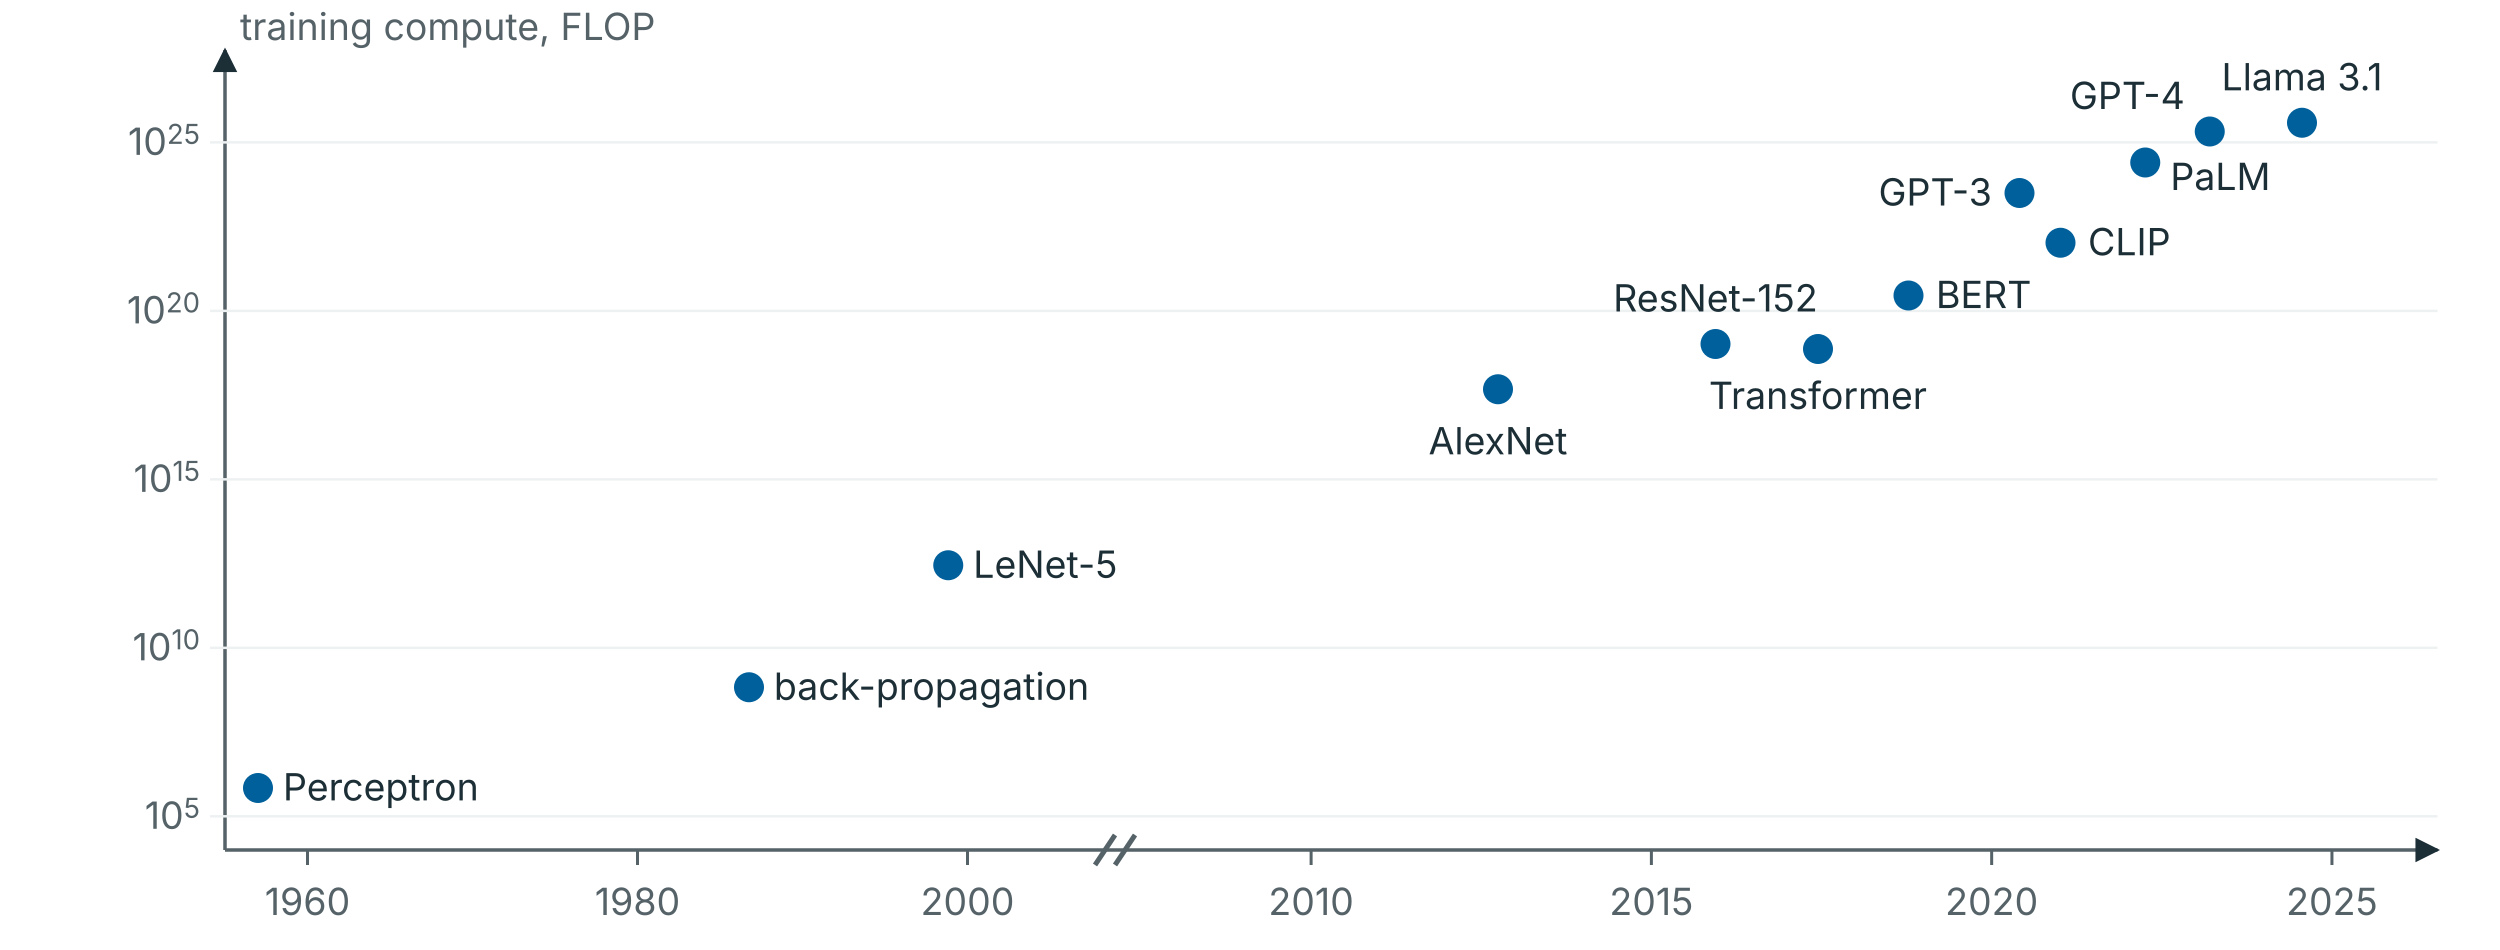
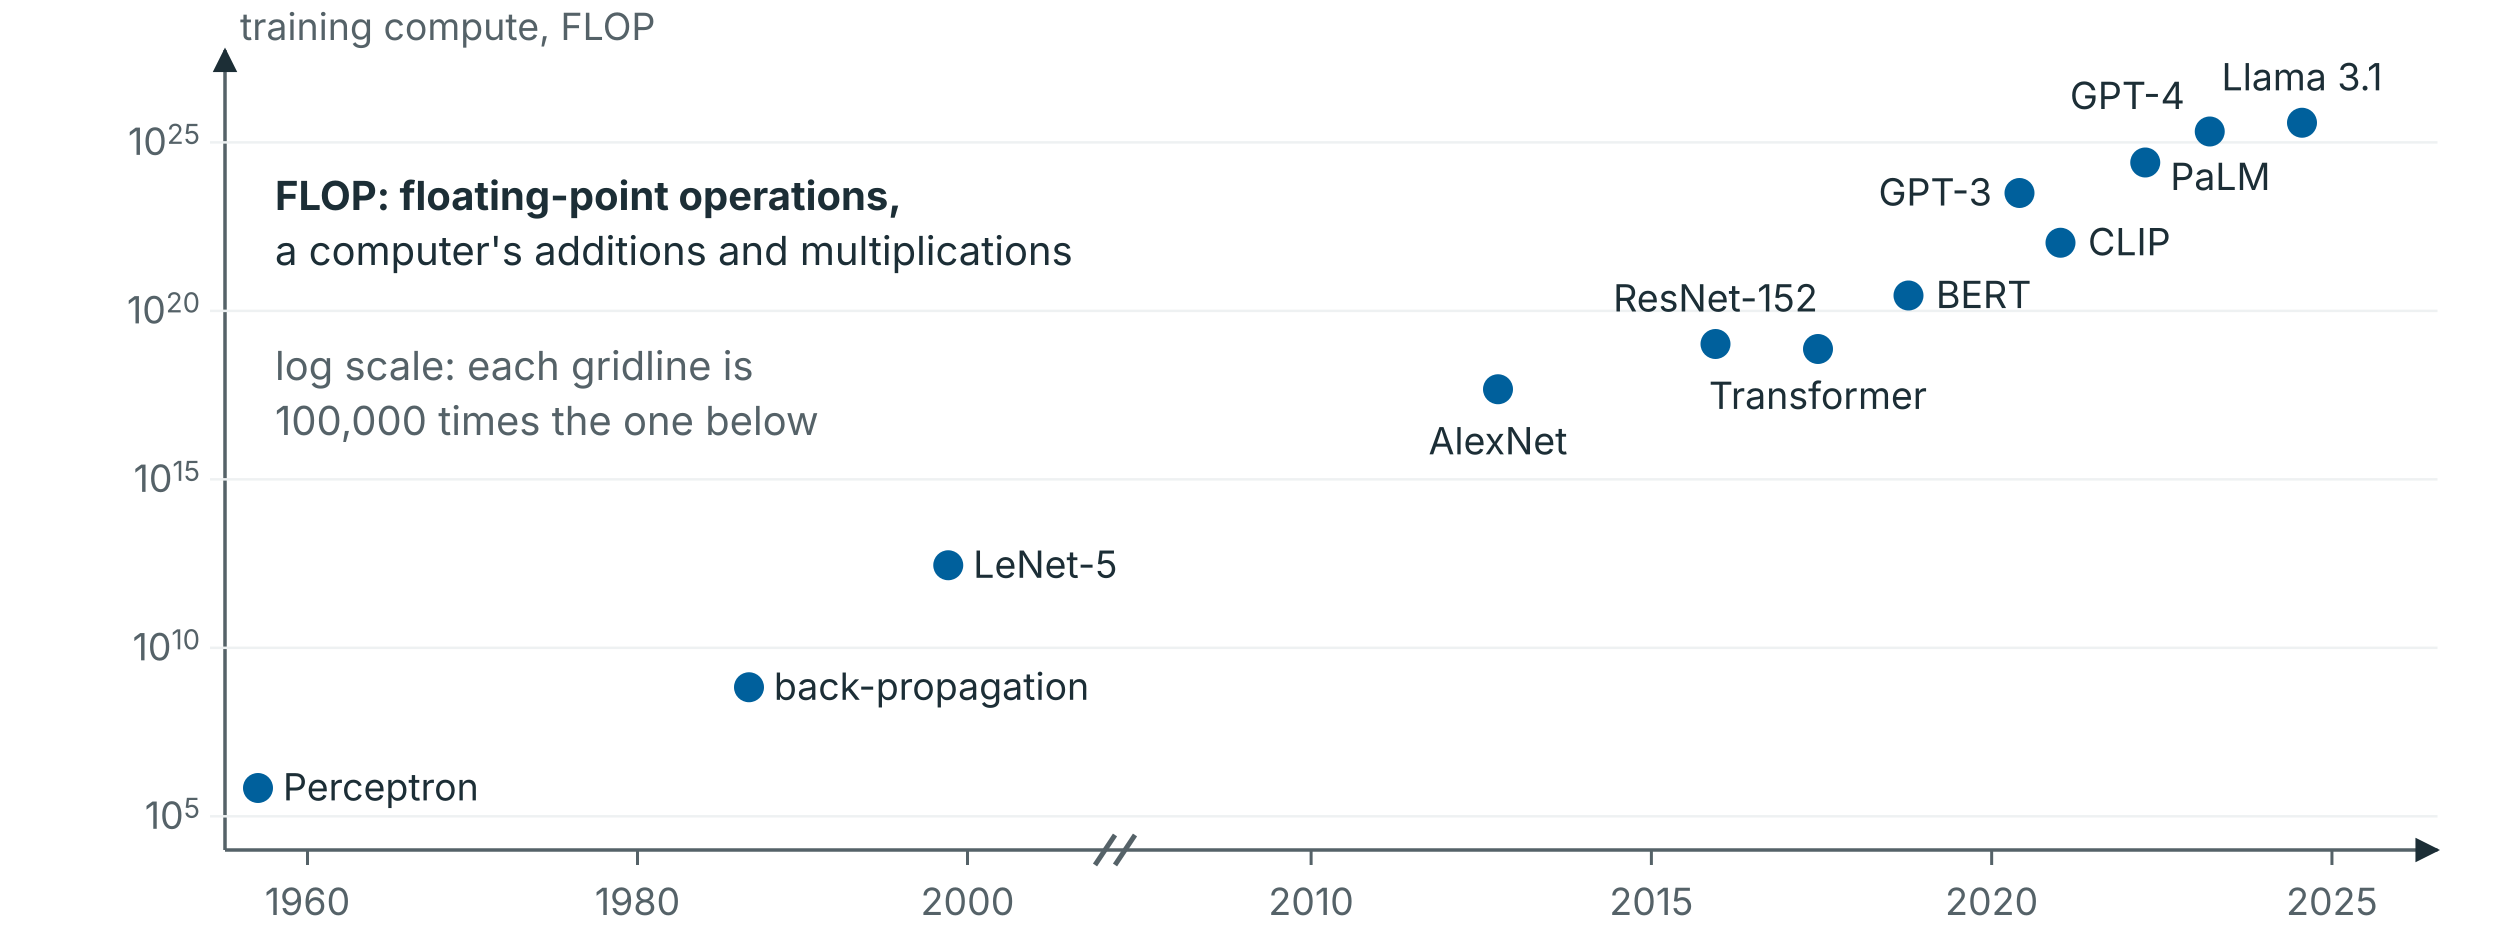
<svg xmlns="http://www.w3.org/2000/svg" viewBox="0 0 1000 380" font-family="Inter, Arimo, Helvetica, sans-serif">
  <defs>
    <marker id="ah" viewBox="0 0 10 10" refX="9" refY="5" markerWidth="7" markerHeight="7" orient="auto-start-reverse">
      <path d="M0,0 L10,5 L0,10 z" fill="#1c2e36" />
    </marker>
    <marker id="ahA" viewBox="0 0 10 10" refX="9" refY="5" markerWidth="7" markerHeight="7" orient="auto-start-reverse">
      <path class="accent-fill" d="M0,0 L10,5 L0,10 z" fill="#00609c" />
    </marker>
  </defs>
  <g data-step="1">
    <line x1="90" y1="340" x2="975" y2="340" stroke="#556268" stroke-width="1.4" marker-end="url(#ah)" />
    <line x1="90" y1="340" x2="90" y2="20" stroke="#556268" stroke-width="1.4" marker-end="url(#ah)" />
    <path d="M438,346 L446,334 M446,346 L454,334" stroke="#556268" stroke-width="2" />
    <line x1="84" y1="326.522" x2="975" y2="326.522" stroke="#eef1f2" stroke-width="1" />
    <text x="80" y="331.522" font-size="15" font-weight="normal" text-anchor="end" fill="#556268">10<tspan baseline-shift="super" font-size="11">5</tspan>
    </text>
    <line x1="84" y1="259.13" x2="975" y2="259.13" stroke="#eef1f2" stroke-width="1" />
    <text x="80" y="264.13" font-size="15" font-weight="normal" text-anchor="end" fill="#556268">10<tspan baseline-shift="super" font-size="11">10</tspan>
    </text>
    <line x1="84" y1="191.739" x2="975" y2="191.739" stroke="#eef1f2" stroke-width="1" />
    <text x="80" y="196.739" font-size="15" font-weight="normal" text-anchor="end" fill="#556268">10<tspan baseline-shift="super" font-size="11">15</tspan>
    </text>
    <line x1="84" y1="124.348" x2="975" y2="124.348" stroke="#eef1f2" stroke-width="1" />
    <text x="80" y="129.348" font-size="15" font-weight="normal" text-anchor="end" fill="#556268">10<tspan baseline-shift="super" font-size="11">20</tspan>
    </text>
    <line x1="84" y1="56.957" x2="975" y2="56.957" stroke="#eef1f2" stroke-width="1" />
    <text x="80" y="61.957" font-size="15" font-weight="normal" text-anchor="end" fill="#556268">10<tspan baseline-shift="super" font-size="11">25</tspan>
    </text>
    <line x1="123.0" y1="340" x2="123.0" y2="346" stroke="#556268" stroke-width="1.2" />
    <text x="123.0" y="366" font-size="15" font-weight="normal" text-anchor="middle" fill="#556268">1960</text>
    <line x1="255.0" y1="340" x2="255.0" y2="346" stroke="#556268" stroke-width="1.2" />
    <text x="255.0" y="366" font-size="15" font-weight="normal" text-anchor="middle" fill="#556268">1980</text>
    <line x1="387.0" y1="340" x2="387.0" y2="346" stroke="#556268" stroke-width="1.2" />
    <text x="387.0" y="366" font-size="15" font-weight="normal" text-anchor="middle" fill="#556268">2000</text>
    <line x1="524.444" y1="340" x2="524.444" y2="346" stroke="#556268" stroke-width="1.2" />
    <text x="524.444" y="366" font-size="15" font-weight="normal" text-anchor="middle" fill="#556268">2010</text>
    <line x1="660.556" y1="340" x2="660.556" y2="346" stroke="#556268" stroke-width="1.2" />
    <text x="660.556" y="366" font-size="15" font-weight="normal" text-anchor="middle" fill="#556268">2015</text>
    <line x1="796.667" y1="340" x2="796.667" y2="346" stroke="#556268" stroke-width="1.2" />
    <text x="796.667" y="366" font-size="15" font-weight="normal" text-anchor="middle" fill="#556268">2020</text>
    <line x1="932.778" y1="340" x2="932.778" y2="346" stroke="#556268" stroke-width="1.2" />
    <text x="932.778" y="366" font-size="15" font-weight="normal" text-anchor="middle" fill="#556268">2025</text>
    <text x="96" y="16" font-size="15" font-weight="normal" text-anchor="start" fill="#556268">training compute, FLOP</text>
    <circle cx="103.2" cy="315.2" r="6" fill="#00609c" class="accent-fill" />
    <text x="113.2" y="320.173" font-size="15" font-weight="normal" text-anchor="start" fill="#1c2e36">Perceptron</text>
    <circle cx="299.6" cy="274.9" r="6" fill="#00609c" class="accent-fill" />
    <text x="309.55" y="279.918" font-size="15" font-weight="normal" text-anchor="start" fill="#1c2e36">back-propagation</text>
    <circle cx="379.3" cy="226.1" r="6" fill="#00609c" class="accent-fill" />
    <text x="389.3" y="231.126" font-size="15" font-weight="normal" text-anchor="start" fill="#1c2e36">LeNet-5</text>
+     <text x="110" y="84" font-size="16" font-weight="bold" text-anchor="start" fill="#1c2e36">FLOP: floating-point operations,</text>
+     <text x="110" y="106" font-size="16" font-weight="normal" text-anchor="start" fill="#1c2e36">a computer's additions and multiplications</text>
+     <text x="110" y="152" font-size="16" font-weight="normal" text-anchor="start" fill="#556268">log scale: each gridline is</text>
+     <text x="110" y="174" font-size="16" font-weight="normal" text-anchor="start" fill="#556268">100,000 times the one below</text>
  </g>
  <g data-step="2">
    <circle cx="599.2" cy="155.7" r="6" fill="#00609c" class="accent-fill" />
    <text x="599.2" y="181.724" font-size="15" font-weight="normal" text-anchor="middle" fill="#1c2e36">AlexNet</text>
    <circle cx="686.2" cy="137.6" r="6" fill="#00609c" class="accent-fill" />
    <text x="686.18" y="124.597" font-size="15" font-weight="normal" text-anchor="middle" fill="#1c2e36">ResNet-152</text>
    <circle cx="727.2" cy="139.6" r="6" fill="#00609c" class="accent-fill" />
    <text x="727.163" y="163.573" font-size="15" font-weight="normal" text-anchor="middle" fill="#1c2e36">Transformer</text>
    <circle cx="763.4" cy="118.2" r="6" fill="#00609c" class="accent-fill" />
    <text x="774.385" y="123.217" font-size="15" font-weight="normal" text-anchor="start" fill="#1c2e36">BERT</text>
    <circle cx="807.8" cy="77.2" r="6" fill="#00609c" class="accent-fill" />
    <text x="796.754" y="82.215" font-size="15" font-weight="normal" text-anchor="end" fill="#1c2e36">GPT-3</text>
    <circle cx="824.2" cy="97.1" r="6" fill="#00609c" class="accent-fill" />
    <text x="835.187" y="102.106" font-size="15" font-weight="normal" text-anchor="start" fill="#1c2e36">CLIP</text>
    <circle cx="858.1" cy="65.0" r="6" fill="#00609c" class="accent-fill" />
    <text x="868.14" y="76.001" font-size="15" font-weight="normal" text-anchor="start" fill="#1c2e36">PaLM</text>
    <circle cx="883.9" cy="52.6" r="6" fill="#00609c" class="accent-fill" />
    <text x="873.915" y="43.614" font-size="15" font-weight="normal" text-anchor="end" fill="#1c2e36">GPT-4</text>
    <circle cx="920.8" cy="49.1" r="6" fill="#00609c" class="accent-fill" />
    <text x="920.807" y="36.142" font-size="15" font-weight="normal" text-anchor="middle" fill="#1c2e36">Llama 3.1</text>
  </g>
</svg>
